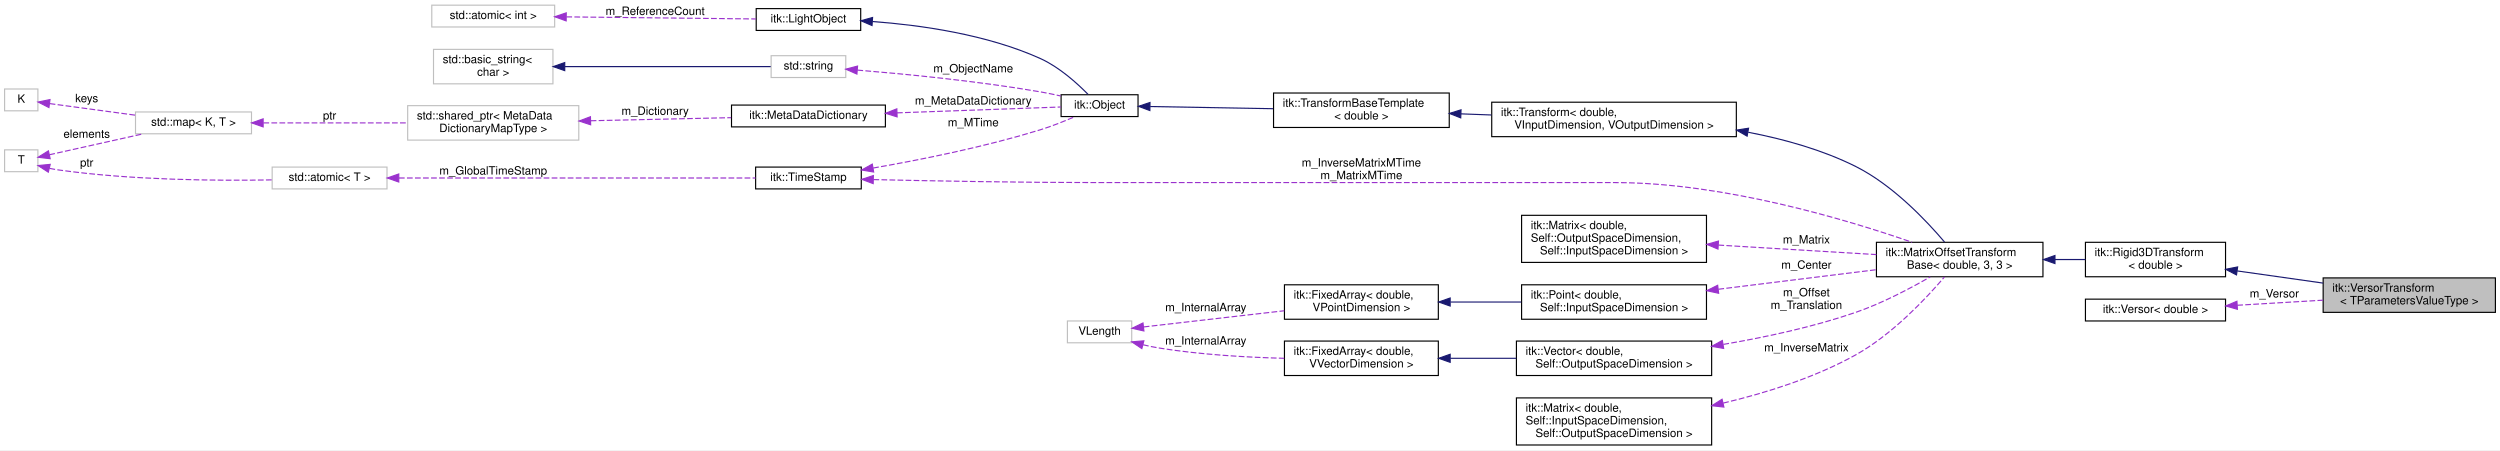
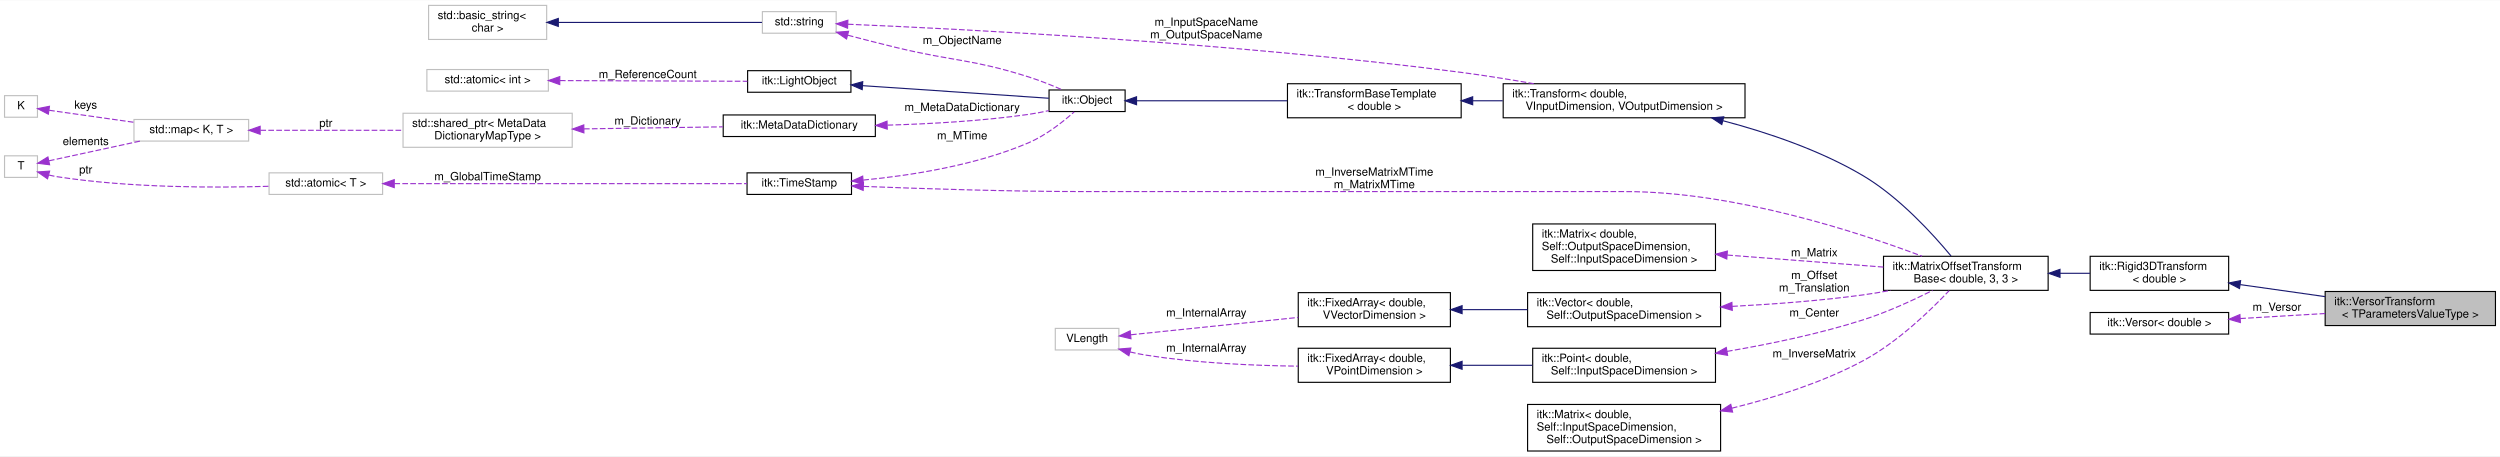
- <svg xmlns="http://www.w3.org/2000/svg" xmlns:xlink="http://www.w3.org/1999/xlink" width="2177pt" height="392pt" viewBox="0.00 0.00 2177.00 392.00">
-   <g id="graph0" class="graph" transform="scale(1 1) rotate(0) translate(4 388)">
-     <polygon fill="white" stroke="transparent" points="-4,4 -4,-388 2173,-388 2173,4 -4,4" />
+ <svg xmlns="http://www.w3.org/2000/svg" xmlns:xlink="http://www.w3.org/1999/xlink" width="2202pt" height="402pt" viewBox="0.00 0.00 2202.00 401.50">
+   <g id="graph0" class="graph" transform="scale(1 1) rotate(0) translate(4 397.5)">
+     <polygon fill="white" stroke="transparent" points="-4,4 -4,-397.5 2198,-397.5 2198,4 -4,4" />
    <g id="node1" class="node">
      <g id="a_node1">
        <a xlink:title=" ">
-           <polygon fill="#bfbfbf" stroke="black" points="2019,-116 2019,-146 2169,-146 2169,-116 2019,-116" />
-           <text text-anchor="start" x="2027" y="-134" font-family="Helvetica,sans-Serif" font-size="10.00">itk::VersorTransform</text>
-           <text text-anchor="middle" x="2094" y="-123" font-family="Helvetica,sans-Serif" font-size="10.00">&lt; TParametersValueType &gt;</text>
+           <polygon fill="#bfbfbf" stroke="black" points="2044,-111 2044,-141 2194,-141 2194,-111 2044,-111" />
+           <text text-anchor="start" x="2052" y="-129" font-family="Helvetica,sans-Serif" font-size="10.00">itk::VersorTransform</text>
+           <text text-anchor="middle" x="2119" y="-118" font-family="Helvetica,sans-Serif" font-size="10.00">&lt; TParametersValueType &gt;</text>
        </a>
      </g>
    </g>
    <g id="node2" class="node">
      <g id="a_node2">
        <a xlink:href="classitk_1_1Rigid3DTransform.html" target="_top" xlink:title=" ">
-           <polygon fill="white" stroke="black" points="1812,-147 1812,-177 1934,-177 1934,-147 1812,-147" />
-           <text text-anchor="start" x="1820" y="-165" font-family="Helvetica,sans-Serif" font-size="10.00">itk::Rigid3DTransform</text>
-           <text text-anchor="middle" x="1873" y="-154" font-family="Helvetica,sans-Serif" font-size="10.00">&lt; double &gt;</text>
+           <polygon fill="white" stroke="black" points="1837,-142 1837,-172 1959,-172 1959,-142 1837,-142" />
+           <text text-anchor="start" x="1845" y="-160" font-family="Helvetica,sans-Serif" font-size="10.00">itk::Rigid3DTransform</text>
+           <text text-anchor="middle" x="1898" y="-149" font-family="Helvetica,sans-Serif" font-size="10.00">&lt; double &gt;</text>
        </a>
      </g>
    </g>
    <g id="edge1" class="edge">
-       <path fill="none" stroke="midnightblue" d="M1944.17,-152.07C1968.04,-148.69 1994.78,-144.9 2018.94,-141.48" />
-       <polygon fill="midnightblue" stroke="midnightblue" points="1943.54,-148.62 1934.13,-153.49 1944.52,-155.55 1943.54,-148.62" />
+       <path fill="none" stroke="midnightblue" d="M1969.17,-147.07C1993.04,-143.69 2019.78,-139.9 2043.94,-136.48" />
+       <polygon fill="midnightblue" stroke="midnightblue" points="1968.54,-143.62 1959.13,-148.49 1969.52,-150.55 1968.54,-143.62" />
    </g>
    <g id="node3" class="node">
      <g id="a_node3">
        <a xlink:href="classitk_1_1MatrixOffsetTransformBase.html" target="_top" xlink:title=" ">
-           <polygon fill="white" stroke="black" points="1630,-147 1630,-177 1775,-177 1775,-147 1630,-147" />
-           <text text-anchor="start" x="1638" y="-165" font-family="Helvetica,sans-Serif" font-size="10.00">itk::MatrixOffsetTransform</text>
-           <text text-anchor="middle" x="1702.5" y="-154" font-family="Helvetica,sans-Serif" font-size="10.00">Base&lt; double, 3, 3 &gt;</text>
+           <polygon fill="white" stroke="black" points="1655,-142 1655,-172 1800,-172 1800,-142 1655,-142" />
+           <text text-anchor="start" x="1663" y="-160" font-family="Helvetica,sans-Serif" font-size="10.00">itk::MatrixOffsetTransform</text>
+           <text text-anchor="middle" x="1727.5" y="-149" font-family="Helvetica,sans-Serif" font-size="10.00">Base&lt; double, 3, 3 &gt;</text>
        </a>
      </g>
    </g>
    <g id="edge2" class="edge">
-       <path fill="none" stroke="midnightblue" d="M1785.48,-162C1794.41,-162 1803.36,-162 1811.95,-162" />
-       <polygon fill="midnightblue" stroke="midnightblue" points="1785.45,-158.5 1775.45,-162 1785.45,-165.5 1785.45,-158.5" />
+       <path fill="none" stroke="midnightblue" d="M1810.48,-157C1819.41,-157 1828.36,-157 1836.95,-157" />
+       <polygon fill="midnightblue" stroke="midnightblue" points="1810.45,-153.5 1800.45,-157 1810.45,-160.5 1810.45,-153.5" />
    </g>
    <g id="node4" class="node">
      <g id="a_node4">
        <a xlink:href="classitk_1_1Transform.html" target="_top" xlink:title=" ">
-           <polygon fill="white" stroke="black" points="1295,-269 1295,-299 1508,-299 1508,-269 1295,-269" />
-           <text text-anchor="start" x="1303" y="-287" font-family="Helvetica,sans-Serif" font-size="10.00">itk::Transform&lt; double,</text>
-           <text text-anchor="middle" x="1401.5" y="-276" font-family="Helvetica,sans-Serif" font-size="10.00"> VInputDimension, VOutputDimension &gt;</text>
+           <polygon fill="white" stroke="black" points="1320,-294 1320,-324 1533,-324 1533,-294 1320,-294" />
+           <text text-anchor="start" x="1328" y="-312" font-family="Helvetica,sans-Serif" font-size="10.00">itk::Transform&lt; double,</text>
+           <text text-anchor="middle" x="1426.5" y="-301" font-family="Helvetica,sans-Serif" font-size="10.00"> VInputDimension, VOutputDimension &gt;</text>
        </a>
      </g>
    </g>
    <g id="edge3" class="edge">
-       <path fill="none" stroke="midnightblue" d="M1518.33,-272.84C1549.86,-266.77 1583.22,-257.42 1612,-243 1644.23,-226.85 1673.55,-195.84 1689.32,-177.22" />
-       <polygon fill="midnightblue" stroke="midnightblue" points="1517.38,-269.45 1508.17,-274.69 1518.63,-276.34 1517.38,-269.45" />
+       <path fill="none" stroke="midnightblue" d="M1513.59,-291.41C1552.99,-281.02 1599.2,-265.42 1637,-243 1669.06,-223.98 1698.66,-191.39 1714.49,-172.26" />
+       <polygon fill="midnightblue" stroke="midnightblue" points="1512.54,-288.07 1503.72,-293.94 1514.28,-294.85 1512.54,-288.07" />
    </g>
    <g id="node5" class="node">
      <g id="a_node5">
        <a xlink:href="classitk_1_1TransformBaseTemplate.html" target="_top" xlink:title=" ">
-           <polygon fill="white" stroke="black" points="1105,-277 1105,-307 1258,-307 1258,-277 1105,-277" />
-           <text text-anchor="start" x="1113" y="-295" font-family="Helvetica,sans-Serif" font-size="10.00">itk::TransformBaseTemplate</text>
-           <text text-anchor="middle" x="1181.5" y="-284" font-family="Helvetica,sans-Serif" font-size="10.00">&lt; double &gt;</text>
+           <polygon fill="white" stroke="black" points="1130,-294 1130,-324 1283,-324 1283,-294 1130,-294" />
+           <text text-anchor="start" x="1138" y="-312" font-family="Helvetica,sans-Serif" font-size="10.00">itk::TransformBaseTemplate</text>
+           <text text-anchor="middle" x="1206.5" y="-301" font-family="Helvetica,sans-Serif" font-size="10.00">&lt; double &gt;</text>
        </a>
      </g>
    </g>
    <g id="edge4" class="edge">
-       <path fill="none" stroke="midnightblue" d="M1268.22,-288.85C1276.9,-288.54 1285.79,-288.21 1294.65,-287.88" />
-       <polygon fill="midnightblue" stroke="midnightblue" points="1268,-285.36 1258.13,-289.22 1268.26,-292.36 1268,-285.36" />
+       <path fill="none" stroke="midnightblue" d="M1293.22,-309C1301.9,-309 1310.79,-309 1319.65,-309" />
+       <polygon fill="midnightblue" stroke="midnightblue" points="1293.13,-305.5 1283.13,-309 1293.13,-312.5 1293.13,-305.5" />
    </g>
    <g id="node6" class="node">
      <g id="a_node6">
        <a xlink:href="classitk_1_1Object.html" target="_top" xlink:title="Base class for most ITK classes.">
-           <polygon fill="white" stroke="black" points="920,-286.5 920,-305.5 987,-305.5 987,-286.5 920,-286.5" />
-           <text text-anchor="middle" x="953.5" y="-293.5" font-family="Helvetica,sans-Serif" font-size="10.00">itk::Object</text>
+           <polygon fill="white" stroke="black" points="920,-299.5 920,-318.5 987,-318.5 987,-299.5 920,-299.5" />
+           <text text-anchor="middle" x="953.5" y="-306.5" font-family="Helvetica,sans-Serif" font-size="10.00">itk::Object</text>
        </a>
      </g>
    </g>
    <g id="edge5" class="edge">
-       <path fill="none" stroke="midnightblue" d="M997.56,-295.24C1027.76,-294.7 1068.94,-293.97 1104.58,-293.34" />
-       <polygon fill="midnightblue" stroke="midnightblue" points="997.3,-291.74 987.36,-295.42 997.42,-298.74 997.3,-291.74" />
+       <path fill="none" stroke="midnightblue" d="M997.28,-309C1033.53,-309 1086.38,-309 1129.76,-309" />
+       <polygon fill="midnightblue" stroke="midnightblue" points="997.06,-305.5 987.06,-309 997.06,-312.5 997.06,-305.5" />
    </g>
    <g id="node7" class="node">
      <g id="a_node7">
        <a xlink:href="classitk_1_1LightObject.html" target="_top" xlink:title="Light weight base class for most itk classes.">
-           <polygon fill="white" stroke="black" points="654.5,-361.5 654.5,-380.5 745.5,-380.5 745.5,-361.5 654.5,-361.5" />
-           <text text-anchor="middle" x="700" y="-368.5" font-family="Helvetica,sans-Serif" font-size="10.00">itk::LightObject</text>
+           <polygon fill="white" stroke="black" points="654.5,-316.5 654.5,-335.5 745.5,-335.5 745.5,-316.5 654.5,-316.5" />
+           <text text-anchor="middle" x="700" y="-323.5" font-family="Helvetica,sans-Serif" font-size="10.00">itk::LightObject</text>
        </a>
      </g>
    </g>
    <g id="edge6" class="edge">
-       <path fill="none" stroke="midnightblue" d="M755.85,-369.25C797.55,-366.17 855.48,-358.04 902,-337 918.46,-329.55 934.07,-315.4 943.47,-305.83" />
-       <polygon fill="midnightblue" stroke="midnightblue" points="755.36,-365.77 745.62,-369.93 755.83,-372.76 755.36,-365.77" />
+       <path fill="none" stroke="midnightblue" d="M755.69,-322.3C805.77,-318.92 878.25,-314.02 919.84,-311.21" />
+       <polygon fill="midnightblue" stroke="midnightblue" points="755.41,-318.81 745.67,-322.98 755.89,-325.8 755.41,-318.81" />
    </g>
    <g id="node8" class="node">
      <g id="a_node8">
        <a xlink:title=" ">
-           <polygon fill="white" stroke="#bfbfbf" points="372,-364.5 372,-383.5 479,-383.5 479,-364.5 372,-364.5" />
-           <text text-anchor="middle" x="425.5" y="-371.5" font-family="Helvetica,sans-Serif" font-size="10.00">std::atomic&lt; int &gt;</text>
+           <polygon fill="white" stroke="#bfbfbf" points="372,-317.5 372,-336.5 479,-336.5 479,-317.5 372,-317.5" />
+           <text text-anchor="middle" x="425.5" y="-324.5" font-family="Helvetica,sans-Serif" font-size="10.00">std::atomic&lt; int &gt;</text>
        </a>
      </g>
    </g>
    <g id="edge7" class="edge">
-       <path fill="none" stroke="#9a32cd" stroke-dasharray="5,2" d="M489.18,-373.31C539.64,-372.75 609.33,-371.99 654.29,-371.49" />
-       <polygon fill="#9a32cd" stroke="#9a32cd" points="489,-369.81 479.04,-373.42 489.08,-376.81 489,-369.81" />
-       <text text-anchor="middle" x="566.5" y="-375" font-family="Helvetica,sans-Serif" font-size="10.00"> m_ReferenceCount</text>
+       <path fill="none" stroke="#9a32cd" stroke-dasharray="5,2" d="M489.18,-326.77C539.64,-326.58 609.33,-326.33 654.29,-326.16" />
+       <polygon fill="#9a32cd" stroke="#9a32cd" points="489.03,-323.27 479.04,-326.81 489.05,-330.27 489.03,-323.27" />
+       <text text-anchor="middle" x="566.5" y="-329" font-family="Helvetica,sans-Serif" font-size="10.00"> m_ReferenceCount</text>
    </g>
    <g id="node9" class="node">
      <g id="a_node9">
        <a xlink:title="STL class.">
-           <polygon fill="white" stroke="#bfbfbf" points="667.5,-320.5 667.5,-339.5 732.5,-339.5 732.5,-320.5 667.5,-320.5" />
-           <text text-anchor="middle" x="700" y="-327.5" font-family="Helvetica,sans-Serif" font-size="10.00">std::string</text>
-         </a>
-       </g>
+           <polygon fill="white" stroke="#bfbfbf" points="667.5,-368.5 667.5,-387.5 732.5,-387.5 732.5,-368.5 667.5,-368.5" />
+           <text text-anchor="middle" x="700" y="-375.5" font-family="Helvetica,sans-Serif" font-size="10.00">std::string</text>
+         </a>
+       </g>
+     </g>
+     <g id="edge18" class="edge">
+       <path fill="none" stroke="#9a32cd" stroke-dasharray="5,2" d="M742.82,-376.41C838.69,-372.41 1081.56,-360.34 1283,-334 1303.8,-331.28 1326.19,-327.68 1346.92,-324.05" />
+       <polygon fill="#9a32cd" stroke="#9a32cd" points="742.52,-372.92 732.67,-376.82 742.8,-379.91 742.52,-372.92" />
+       <text text-anchor="middle" x="1058.5" y="-375" font-family="Helvetica,sans-Serif" font-size="10.00"> m_InputSpaceName</text>
+       <text text-anchor="middle" x="1058.5" y="-364" font-family="Helvetica,sans-Serif" font-size="10.00">m_OutputSpaceName</text>
    </g>
    <g id="edge8" class="edge">
-       <path fill="none" stroke="#9a32cd" stroke-dasharray="5,2" d="M742.61,-326.96C783.41,-323.63 847.27,-317.46 902,-308 907.77,-307 913.87,-305.74 919.75,-304.41" />
-       <polygon fill="#9a32cd" stroke="#9a32cd" points="742.19,-323.49 732.5,-327.77 742.75,-330.46 742.19,-323.49" />
-       <text text-anchor="middle" x="843.5" y="-325" font-family="Helvetica,sans-Serif" font-size="10.00"> m_ObjectName</text>
+       <path fill="none" stroke="#9a32cd" stroke-dasharray="5,2" d="M742.78,-366.73C756.23,-363.19 771.22,-359.33 785,-356 836.77,-343.47 851.21,-346.07 902,-330 911.96,-326.85 922.68,-322.53 931.68,-318.63" />
+       <polygon fill="#9a32cd" stroke="#9a32cd" points="741.61,-363.42 732.84,-369.36 743.4,-370.18 741.61,-363.42" />
+       <text text-anchor="middle" x="843.5" y="-359" font-family="Helvetica,sans-Serif" font-size="10.00"> m_ObjectName</text>
    </g>
    <g id="node10" class="node">
      <g id="a_node10">
        <a xlink:title="STL class.">
-           <polygon fill="white" stroke="#bfbfbf" points="373.5,-315 373.5,-345 477.5,-345 477.5,-315 373.5,-315" />
-           <text text-anchor="start" x="381.5" y="-333" font-family="Helvetica,sans-Serif" font-size="10.00">std::basic_string&lt;</text>
-           <text text-anchor="middle" x="425.5" y="-322" font-family="Helvetica,sans-Serif" font-size="10.00"> char &gt;</text>
+           <polygon fill="white" stroke="#bfbfbf" points="373.5,-363 373.5,-393 477.5,-393 477.5,-363 373.5,-363" />
+           <text text-anchor="start" x="381.5" y="-381" font-family="Helvetica,sans-Serif" font-size="10.00">std::basic_string&lt;</text>
+           <text text-anchor="middle" x="425.5" y="-370" font-family="Helvetica,sans-Serif" font-size="10.00"> char &gt;</text>
        </a>
      </g>
    </g>
    <g id="edge9" class="edge">
-       <path fill="none" stroke="midnightblue" d="M487.85,-330C543.49,-330 623.3,-330 667.14,-330" />
-       <polygon fill="midnightblue" stroke="midnightblue" points="487.76,-326.5 477.76,-330 487.76,-333.5 487.76,-326.5" />
+       <path fill="none" stroke="midnightblue" d="M487.85,-378C543.49,-378 623.3,-378 667.14,-378" />
+       <polygon fill="midnightblue" stroke="midnightblue" points="487.76,-374.5 477.76,-378 487.76,-381.5 487.76,-374.5" />
    </g>
    <g id="node11" class="node">
      <g id="a_node11">
        <a xlink:href="classitk_1_1MetaDataDictionary.html" target="_top" xlink:title="Provides a mechanism for storing a collection of arbitrary data types.">
          <polygon fill="white" stroke="black" points="633,-277.5 633,-296.5 767,-296.5 767,-277.5 633,-277.5" />
          <text text-anchor="middle" x="700" y="-284.5" font-family="Helvetica,sans-Serif" font-size="10.00">itk::MetaDataDictionary</text>
        </a>
      </g>
    </g>
    <g id="edge10" class="edge">
-       <path fill="none" stroke="#9a32cd" stroke-dasharray="5,2" d="M777.08,-289.72C824.79,-291.43 883.88,-293.54 919.85,-294.83" />
-       <polygon fill="#9a32cd" stroke="#9a32cd" points="777.2,-286.22 767.08,-289.36 776.95,-293.22 777.2,-286.22" />
-       <text text-anchor="middle" x="843.5" y="-297" font-family="Helvetica,sans-Serif" font-size="10.00"> m_MetaDataDictionary</text>
+       <path fill="none" stroke="#9a32cd" stroke-dasharray="5,2" d="M777.75,-287.52C815.36,-288.61 861.21,-291.19 902,-297 907.8,-297.83 913.91,-299.01 919.8,-300.31" />
+       <polygon fill="#9a32cd" stroke="#9a32cd" points="777.47,-284.01 767.38,-287.25 777.28,-291.01 777.47,-284.01" />
+       <text text-anchor="middle" x="843.5" y="-300" font-family="Helvetica,sans-Serif" font-size="10.00"> m_MetaDataDictionary</text>
    </g>
    <g id="node12" class="node">
      <g id="a_node12">
        <a xlink:title=" ">
-           <polygon fill="white" stroke="#bfbfbf" points="351,-266 351,-296 500,-296 500,-266 351,-266" />
-           <text text-anchor="start" x="359" y="-284" font-family="Helvetica,sans-Serif" font-size="10.00">std::shared_ptr&lt; MetaData</text>
-           <text text-anchor="middle" x="425.5" y="-273" font-family="Helvetica,sans-Serif" font-size="10.00">DictionaryMapType &gt;</text>
+           <polygon fill="white" stroke="#bfbfbf" points="351,-268 351,-298 500,-298 500,-268 351,-268" />
+           <text text-anchor="start" x="359" y="-286" font-family="Helvetica,sans-Serif" font-size="10.00">std::shared_ptr&lt; MetaData</text>
+           <text text-anchor="middle" x="425.5" y="-275" font-family="Helvetica,sans-Serif" font-size="10.00">DictionaryMapType &gt;</text>
        </a>
      </g>
    </g>
    <g id="edge11" class="edge">
-       <path fill="none" stroke="#9a32cd" stroke-dasharray="5,2" d="M510.34,-282.85C549.65,-283.71 595.82,-284.73 632.65,-285.54" />
-       <polygon fill="#9a32cd" stroke="#9a32cd" points="510.32,-279.34 500.24,-282.62 510.16,-286.34 510.32,-279.34" />
+       <path fill="none" stroke="#9a32cd" stroke-dasharray="5,2" d="M510.34,-284.23C549.65,-284.81 595.82,-285.49 632.65,-286.03" />
+       <polygon fill="#9a32cd" stroke="#9a32cd" points="510.29,-280.73 500.24,-284.08 510.19,-287.73 510.29,-280.73" />
      <text text-anchor="middle" x="566.5" y="-288" font-family="Helvetica,sans-Serif" font-size="10.00"> m_Dictionary</text>
    </g>
    <g id="node13" class="node">
      <g id="a_node13">
        <a xlink:title="STL class.">
-           <polygon fill="white" stroke="#bfbfbf" points="114,-271.5 114,-290.5 215,-290.5 215,-271.5 114,-271.5" />
-           <text text-anchor="middle" x="164.5" y="-278.5" font-family="Helvetica,sans-Serif" font-size="10.00">std::map&lt; K, T &gt;</text>
+           <polygon fill="white" stroke="#bfbfbf" points="114,-273.5 114,-292.5 215,-292.5 215,-273.5 114,-273.5" />
+           <text text-anchor="middle" x="164.5" y="-280.5" font-family="Helvetica,sans-Serif" font-size="10.00">std::map&lt; K, T &gt;</text>
        </a>
      </g>
    </g>
    <g id="edge12" class="edge">
-       <path fill="none" stroke="#9a32cd" stroke-dasharray="5,2" d="M225.34,-281C262.61,-281 310.86,-281 350.52,-281" />
-       <polygon fill="#9a32cd" stroke="#9a32cd" points="225.13,-277.5 215.13,-281 225.13,-284.5 225.13,-277.5" />
-       <text text-anchor="middle" x="283" y="-284" font-family="Helvetica,sans-Serif" font-size="10.00"> ptr</text>
+       <path fill="none" stroke="#9a32cd" stroke-dasharray="5,2" d="M225.34,-283C262.61,-283 310.86,-283 350.52,-283" />
+       <polygon fill="#9a32cd" stroke="#9a32cd" points="225.13,-279.5 215.13,-283 225.13,-286.5 225.13,-279.5" />
+       <text text-anchor="middle" x="283" y="-286" font-family="Helvetica,sans-Serif" font-size="10.00"> ptr</text>
    </g>
    <g id="node14" class="node">
      <g id="a_node14">
        <a xlink:title=" ">
-           <polygon fill="white" stroke="#bfbfbf" points="0,-291.5 0,-310.5 29,-310.5 29,-291.5 0,-291.5" />
-           <text text-anchor="middle" x="14.5" y="-298.5" font-family="Helvetica,sans-Serif" font-size="10.00">K</text>
+           <polygon fill="white" stroke="#bfbfbf" points="0,-294.5 0,-313.5 29,-313.5 29,-294.5 0,-294.5" />
+           <text text-anchor="middle" x="14.5" y="-301.5" font-family="Helvetica,sans-Serif" font-size="10.00">K</text>
        </a>
      </g>
    </g>
    <g id="edge13" class="edge">
-       <path fill="none" stroke="#9a32cd" stroke-dasharray="5,2" d="M39.24,-297.79C59.28,-295.08 88.63,-291.12 113.78,-287.72" />
-       <polygon fill="#9a32cd" stroke="#9a32cd" points="38.6,-294.35 29.16,-299.15 39.54,-301.28 38.6,-294.35" />
-       <text text-anchor="middle" x="71.5" y="-299" font-family="Helvetica,sans-Serif" font-size="10.00"> keys</text>
+       <path fill="none" stroke="#9a32cd" stroke-dasharray="5,2" d="M39.24,-300.63C59.28,-297.79 88.63,-293.62 113.78,-290.05" />
+       <polygon fill="#9a32cd" stroke="#9a32cd" points="38.57,-297.19 29.16,-302.06 39.55,-304.12 38.57,-297.19" />
+       <text text-anchor="middle" x="71.5" y="-302" font-family="Helvetica,sans-Serif" font-size="10.00"> keys</text>
    </g>
    <g id="node15" class="node">
      <g id="a_node15">
        <a xlink:title=" ">
-           <polygon fill="white" stroke="#bfbfbf" points="0,-238.5 0,-257.5 29,-257.5 29,-238.5 0,-238.5" />
-           <text text-anchor="middle" x="14.5" y="-245.5" font-family="Helvetica,sans-Serif" font-size="10.00">T</text>
+           <polygon fill="white" stroke="#bfbfbf" points="0,-241.5 0,-260.5 29,-260.5 29,-241.5 0,-241.5" />
+           <text text-anchor="middle" x="14.5" y="-248.5" font-family="Helvetica,sans-Serif" font-size="10.00">T</text>
        </a>
      </g>
    </g>
    <g id="edge14" class="edge">
-       <path fill="none" stroke="#9a32cd" stroke-dasharray="5,2" d="M38.92,-253.22C60.82,-258.11 94.06,-265.52 120.69,-271.46" />
-       <polygon fill="#9a32cd" stroke="#9a32cd" points="39.68,-249.81 29.16,-251.05 38.16,-256.64 39.68,-249.81" />
-       <text text-anchor="middle" x="71.5" y="-268" font-family="Helvetica,sans-Serif" font-size="10.00"> elements</text>
+       <path fill="none" stroke="#9a32cd" stroke-dasharray="5,2" d="M39.07,-256.1C60.61,-260.75 93.04,-267.77 119.4,-273.46" />
+       <polygon fill="#9a32cd" stroke="#9a32cd" points="39.67,-252.65 29.16,-253.95 38.19,-259.49 39.67,-252.65" />
+       <text text-anchor="middle" x="71.5" y="-270" font-family="Helvetica,sans-Serif" font-size="10.00"> elements</text>
    </g>
    <g id="node17" class="node">
      <g id="a_node17">
        <a xlink:title="STL class.">
-           <polygon fill="white" stroke="#bfbfbf" points="233,-223.5 233,-242.5 333,-242.5 333,-223.5 233,-223.5" />
-           <text text-anchor="middle" x="283" y="-230.5" font-family="Helvetica,sans-Serif" font-size="10.00">std::atomic&lt; T &gt;</text>
+           <polygon fill="white" stroke="#bfbfbf" points="233,-226.5 233,-245.5 333,-245.5 333,-226.5 233,-226.5" />
+           <text text-anchor="middle" x="283" y="-233.5" font-family="Helvetica,sans-Serif" font-size="10.00">std::atomic&lt; T &gt;</text>
        </a>
      </g>
    </g>
    <g id="edge17" class="edge">
-       <path fill="none" stroke="#9a32cd" stroke-dasharray="5,2" d="M39.06,-241.42C41.72,-240.86 44.41,-240.36 47,-240 110.66,-231.08 184.94,-230.48 232.68,-231.35" />
-       <polygon fill="#9a32cd" stroke="#9a32cd" points="38.06,-238.07 29.17,-243.83 39.71,-244.87 38.06,-238.07" />
-       <text text-anchor="middle" x="71.5" y="-243" font-family="Helvetica,sans-Serif" font-size="10.00"> ptr</text>
+       <path fill="none" stroke="#9a32cd" stroke-dasharray="5,2" d="M39.03,-243.58C41.7,-242.95 44.39,-242.4 47,-242 110.54,-232.27 184.85,-232.24 232.62,-233.66" />
+       <polygon fill="#9a32cd" stroke="#9a32cd" points="37.85,-240.27 29.13,-246.29 39.7,-247.03 37.85,-240.27" />
+       <text text-anchor="middle" x="71.5" y="-245" font-family="Helvetica,sans-Serif" font-size="10.00"> ptr</text>
    </g>
    <g id="node16" class="node">
      <g id="a_node16">
        <a xlink:href="classitk_1_1TimeStamp.html" target="_top" xlink:title="Generate a unique, increasing time value.">
-           <polygon fill="white" stroke="black" points="654,-223.5 654,-242.5 746,-242.5 746,-223.5 654,-223.5" />
-           <text text-anchor="middle" x="700" y="-230.5" font-family="Helvetica,sans-Serif" font-size="10.00">itk::TimeStamp</text>
-         </a>
-       </g>
-     </g>
-     <g id="edge25" class="edge">
-       <path fill="none" stroke="#9a32cd" stroke-dasharray="5,2" d="M756.57,-231.61C807.53,-230.45 885.09,-229 952.5,-229 952.5,-229 952.5,-229 1402.5,-229 1496.92,-229 1604.15,-196.79 1661.03,-177.04" />
-       <polygon fill="#9a32cd" stroke="#9a32cd" points="756.35,-228.11 746.43,-231.84 756.51,-235.11 756.35,-228.11" />
-       <text text-anchor="middle" x="1181.5" y="-243" font-family="Helvetica,sans-Serif" font-size="10.00"> m_InverseMatrixMTime</text>
-       <text text-anchor="middle" x="1181.5" y="-232" font-family="Helvetica,sans-Serif" font-size="10.00">m_MatrixMTime</text>
+           <polygon fill="white" stroke="black" points="654,-226.5 654,-245.5 746,-245.5 746,-226.5 654,-226.5" />
+           <text text-anchor="middle" x="700" y="-233.5" font-family="Helvetica,sans-Serif" font-size="10.00">itk::TimeStamp</text>
+         </a>
+       </g>
+     </g>
+     <g id="edge26" class="edge">
+       <path fill="none" stroke="#9a32cd" stroke-dasharray="5,2" d="M756.56,-233.57C807.52,-231.55 885.07,-229 952.5,-229 952.5,-229 952.5,-229 1427.5,-229 1523.88,-229 1632.99,-193.21 1688.97,-172.09" />
+       <polygon fill="#9a32cd" stroke="#9a32cd" points="756.27,-230.07 746.42,-233.98 756.56,-237.07 756.27,-230.07" />
+       <text text-anchor="middle" x="1206.5" y="-243" font-family="Helvetica,sans-Serif" font-size="10.00"> m_InverseMatrixMTime</text>
+       <text text-anchor="middle" x="1206.5" y="-232" font-family="Helvetica,sans-Serif" font-size="10.00">m_MatrixMTime</text>
    </g>
    <g id="edge15" class="edge">
-       <path fill="none" stroke="#9a32cd" stroke-dasharray="5,2" d="M756.33,-241.67C797.11,-248.76 853.65,-260.04 902,-275 911.98,-278.09 922.71,-282.4 931.7,-286.31" />
-       <polygon fill="#9a32cd" stroke="#9a32cd" points="756.77,-238.2 746.32,-239.96 755.59,-245.1 756.77,-238.2" />
-       <text text-anchor="middle" x="843.5" y="-278" font-family="Helvetica,sans-Serif" font-size="10.00"> m_MTime</text>
+       <path fill="none" stroke="#9a32cd" stroke-dasharray="5,2" d="M756.37,-239.15C797.86,-243.1 855.29,-251.99 902,-272 917.39,-278.59 932.53,-290.64 942.16,-299.2" />
+       <polygon fill="#9a32cd" stroke="#9a32cd" points="756.45,-235.65 746.18,-238.25 755.84,-242.62 756.45,-235.65" />
+       <text text-anchor="middle" x="843.5" y="-275" font-family="Helvetica,sans-Serif" font-size="10.00"> m_MTime</text>
    </g>
    <g id="edge16" class="edge">
-       <path fill="none" stroke="#9a32cd" stroke-dasharray="5,2" d="M343.37,-233C427.26,-233 578.65,-233 653.94,-233" />
-       <polygon fill="#9a32cd" stroke="#9a32cd" points="343.24,-229.5 333.24,-233 343.24,-236.5 343.24,-229.5" />
-       <text text-anchor="middle" x="425.5" y="-236" font-family="Helvetica,sans-Serif" font-size="10.00"> m_GlobalTimeStamp</text>
+       <path fill="none" stroke="#9a32cd" stroke-dasharray="5,2" d="M343.37,-236C427.26,-236 578.65,-236 653.94,-236" />
+       <polygon fill="#9a32cd" stroke="#9a32cd" points="343.24,-232.5 333.24,-236 343.24,-239.5 343.24,-232.5" />
+       <text text-anchor="middle" x="425.5" y="-239" font-family="Helvetica,sans-Serif" font-size="10.00"> m_GlobalTimeStamp</text>
    </g>
    <g id="node18" class="node">
      <g id="a_node18">
        <a xlink:href="classitk_1_1Matrix.html" target="_top" xlink:title=" ">
-           <polygon fill="white" stroke="black" points="1321,-159.5 1321,-200.5 1482,-200.5 1482,-159.5 1321,-159.5" />
-           <text text-anchor="start" x="1329" y="-188.5" font-family="Helvetica,sans-Serif" font-size="10.00">itk::Matrix&lt; double,</text>
-           <text text-anchor="start" x="1329" y="-177.5" font-family="Helvetica,sans-Serif" font-size="10.00"> Self::OutputSpaceDimension,</text>
-           <text text-anchor="middle" x="1401.5" y="-166.5" font-family="Helvetica,sans-Serif" font-size="10.00"> Self::InputSpaceDimension &gt;</text>
-         </a>
-       </g>
-     </g>
-     <g id="edge18" class="edge">
-       <path fill="none" stroke="#9a32cd" stroke-dasharray="5,2" d="M1492.36,-174.59C1536.37,-171.94 1588.64,-168.79 1629.91,-166.31" />
-       <polygon fill="#9a32cd" stroke="#9a32cd" points="1492.01,-171.11 1482.23,-175.2 1492.43,-178.09 1492.01,-171.11" />
-       <text text-anchor="middle" x="1569" y="-176" font-family="Helvetica,sans-Serif" font-size="10.00"> m_Matrix</text>
+           <polygon fill="white" stroke="black" points="1346,-159.5 1346,-200.5 1507,-200.5 1507,-159.5 1346,-159.5" />
+           <text text-anchor="start" x="1354" y="-188.5" font-family="Helvetica,sans-Serif" font-size="10.00">itk::Matrix&lt; double,</text>
+           <text text-anchor="start" x="1354" y="-177.5" font-family="Helvetica,sans-Serif" font-size="10.00"> Self::OutputSpaceDimension,</text>
+           <text text-anchor="middle" x="1426.5" y="-166.5" font-family="Helvetica,sans-Serif" font-size="10.00"> Self::InputSpaceDimension &gt;</text>
+         </a>
+       </g>
+     </g>
+     <g id="edge19" class="edge">
+       <path fill="none" stroke="#9a32cd" stroke-dasharray="5,2" d="M1517.36,-173.09C1561.37,-169.7 1613.64,-165.68 1654.91,-162.51" />
+       <polygon fill="#9a32cd" stroke="#9a32cd" points="1516.94,-169.61 1507.23,-173.87 1517.47,-176.59 1516.94,-169.61" />
+       <text text-anchor="middle" x="1594" y="-172" font-family="Helvetica,sans-Serif" font-size="10.00"> m_Matrix</text>
    </g>
    <g id="node19" class="node">
      <g id="a_node19">
        <a xlink:href="classitk_1_1Point.html" target="_top" xlink:title=" ">
-           <polygon fill="white" stroke="black" points="1321,-110 1321,-140 1482,-140 1482,-110 1321,-110" />
-           <text text-anchor="start" x="1329" y="-128" font-family="Helvetica,sans-Serif" font-size="10.00">itk::Point&lt; double,</text>
-           <text text-anchor="middle" x="1401.5" y="-117" font-family="Helvetica,sans-Serif" font-size="10.00"> Self::InputSpaceDimension &gt;</text>
-         </a>
-       </g>
-     </g>
-     <g id="edge19" class="edge">
-       <path fill="none" stroke="#9a32cd" stroke-dasharray="5,2" d="M1492.36,-136.12C1536.37,-141.57 1588.64,-148.03 1629.91,-153.14" />
-       <polygon fill="#9a32cd" stroke="#9a32cd" points="1492.59,-132.62 1482.23,-134.87 1491.73,-139.57 1492.59,-132.62" />
-       <text text-anchor="middle" x="1569" y="-154" font-family="Helvetica,sans-Serif" font-size="10.00"> m_Center</text>
+           <polygon fill="white" stroke="black" points="1346,-61 1346,-91 1507,-91 1507,-61 1346,-61" />
+           <text text-anchor="start" x="1354" y="-79" font-family="Helvetica,sans-Serif" font-size="10.00">itk::Point&lt; double,</text>
+           <text text-anchor="middle" x="1426.5" y="-68" font-family="Helvetica,sans-Serif" font-size="10.00"> Self::InputSpaceDimension &gt;</text>
+         </a>
+       </g>
+     </g>
+     <g id="edge20" class="edge">
+       <path fill="none" stroke="#9a32cd" stroke-dasharray="5,2" d="M1517.12,-88.23C1554.67,-94.61 1598.47,-103.69 1637,-116 1658.17,-122.76 1680.91,-133.23 1698.18,-141.89" />
+       <polygon fill="#9a32cd" stroke="#9a32cd" points="1517.65,-84.77 1507.22,-86.59 1516.51,-91.68 1517.65,-84.77" />
+       <text text-anchor="middle" x="1594" y="-119" font-family="Helvetica,sans-Serif" font-size="10.00"> m_Center</text>
    </g>
    <g id="node20" class="node">
      <g id="a_node20">
        <a xlink:href="classitk_1_1FixedArray.html" target="_top" xlink:title=" ">
-           <polygon fill="white" stroke="black" points="1114.5,-110 1114.5,-140 1248.5,-140 1248.5,-110 1114.5,-110" />
-           <text text-anchor="start" x="1122.5" y="-128" font-family="Helvetica,sans-Serif" font-size="10.00">itk::FixedArray&lt; double,</text>
-           <text text-anchor="middle" x="1181.5" y="-117" font-family="Helvetica,sans-Serif" font-size="10.00"> VPointDimension &gt;</text>
-         </a>
-       </g>
-     </g>
-     <g id="edge20" class="edge">
-       <path fill="none" stroke="midnightblue" d="M1259.07,-125C1279.03,-125 1300.58,-125 1320.7,-125" />
-       <polygon fill="midnightblue" stroke="midnightblue" points="1258.8,-121.5 1248.8,-125 1258.8,-128.5 1258.8,-121.5" />
+           <polygon fill="white" stroke="black" points="1139.5,-61 1139.5,-91 1273.5,-91 1273.5,-61 1139.5,-61" />
+           <text text-anchor="start" x="1147.5" y="-79" font-family="Helvetica,sans-Serif" font-size="10.00">itk::FixedArray&lt; double,</text>
+           <text text-anchor="middle" x="1206.5" y="-68" font-family="Helvetica,sans-Serif" font-size="10.00"> VPointDimension &gt;</text>
+         </a>
+       </g>
+     </g>
+     <g id="edge21" class="edge">
+       <path fill="none" stroke="midnightblue" d="M1284.07,-76C1304.03,-76 1325.58,-76 1345.7,-76" />
+       <polygon fill="midnightblue" stroke="midnightblue" points="1283.8,-72.5 1273.8,-76 1283.8,-79.5 1283.8,-72.5" />
    </g>
    <g id="node21" class="node">
      <g id="a_node21">
        <a xlink:title=" ">
          <polygon fill="white" stroke="#bfbfbf" points="925.5,-89.5 925.5,-108.5 981.5,-108.5 981.5,-89.5 925.5,-89.5" />
          <text text-anchor="middle" x="953.5" y="-96.5" font-family="Helvetica,sans-Serif" font-size="10.00">VLength</text>
        </a>
      </g>
    </g>
-     <g id="edge21" class="edge">
-       <path fill="none" stroke="#9a32cd" stroke-dasharray="5,2" d="M991.95,-103.31C1025.18,-107.13 1074.5,-112.81 1114.36,-117.39" />
-       <polygon fill="#9a32cd" stroke="#9a32cd" points="992.1,-99.8 981.76,-102.14 991.3,-106.76 992.1,-99.8" />
-       <text text-anchor="middle" x="1046" y="-117" font-family="Helvetica,sans-Serif" font-size="10.00"> m_InternalArray</text>
+     <g id="edge22" class="edge">
+       <path fill="none" stroke="#9a32cd" stroke-dasharray="5,2" d="M991.32,-87.76C995.9,-86.67 1000.53,-85.71 1005,-85 1049.39,-77.94 1099.96,-75.71 1139.2,-75.24" />
+       <polygon fill="#9a32cd" stroke="#9a32cd" points="990.31,-84.41 981.51,-90.3 992.07,-91.19 990.31,-84.41" />
+       <text text-anchor="middle" x="1058.5" y="-88" font-family="Helvetica,sans-Serif" font-size="10.00"> m_InternalArray</text>
    </g>
    <g id="node23" class="node">
      <g id="a_node23">
        <a xlink:href="classitk_1_1FixedArray.html" target="_top" xlink:title=" ">
-           <polygon fill="white" stroke="black" points="1114.5,-61 1114.5,-91 1248.5,-91 1248.5,-61 1114.5,-61" />
-           <text text-anchor="start" x="1122.5" y="-79" font-family="Helvetica,sans-Serif" font-size="10.00">itk::FixedArray&lt; double,</text>
-           <text text-anchor="middle" x="1181.5" y="-68" font-family="Helvetica,sans-Serif" font-size="10.00"> VVectorDimension &gt;</text>
-         </a>
-       </g>
-     </g>
-     <g id="edge24" class="edge">
-       <path fill="none" stroke="#9a32cd" stroke-dasharray="5,2" d="M991.33,-87.79C995.9,-86.7 1000.53,-85.72 1005,-85 1040.84,-79.19 1081.28,-76.83 1114.3,-75.98" />
-       <polygon fill="#9a32cd" stroke="#9a32cd" points="990.31,-84.44 981.51,-90.34 992.07,-91.21 990.31,-84.44" />
-       <text text-anchor="middle" x="1046" y="-88" font-family="Helvetica,sans-Serif" font-size="10.00"> m_InternalArray</text>
+           <polygon fill="white" stroke="black" points="1139.5,-110 1139.5,-140 1273.5,-140 1273.5,-110 1139.5,-110" />
+           <text text-anchor="start" x="1147.5" y="-128" font-family="Helvetica,sans-Serif" font-size="10.00">itk::FixedArray&lt; double,</text>
+           <text text-anchor="middle" x="1206.5" y="-117" font-family="Helvetica,sans-Serif" font-size="10.00"> VVectorDimension &gt;</text>
+         </a>
+       </g>
+     </g>
+     <g id="edge25" class="edge">
+       <path fill="none" stroke="#9a32cd" stroke-dasharray="5,2" d="M992.18,-102.9C1031.07,-106.93 1092.51,-113.3 1139.49,-118.16" />
+       <polygon fill="#9a32cd" stroke="#9a32cd" points="992.15,-99.38 981.84,-101.83 991.43,-106.34 992.15,-99.38" />
+       <text text-anchor="middle" x="1058.5" y="-119" font-family="Helvetica,sans-Serif" font-size="10.00"> m_InternalArray</text>
    </g>
    <g id="node22" class="node">
      <g id="a_node22">
        <a xlink:href="classitk_1_1Vector.html" target="_top" xlink:title=" ">
-           <polygon fill="white" stroke="black" points="1316.5,-61 1316.5,-91 1486.5,-91 1486.5,-61 1316.5,-61" />
-           <text text-anchor="start" x="1324.5" y="-79" font-family="Helvetica,sans-Serif" font-size="10.00">itk::Vector&lt; double,</text>
-           <text text-anchor="middle" x="1401.5" y="-68" font-family="Helvetica,sans-Serif" font-size="10.00"> Self::OutputSpaceDimension &gt;</text>
-         </a>
-       </g>
-     </g>
-     <g id="edge22" class="edge">
-       <path fill="none" stroke="#9a32cd" stroke-dasharray="5,2" d="M1496.69,-88.1C1533.3,-94.31 1575.2,-103.32 1612,-116 1634.96,-123.91 1659.37,-136.79 1676.89,-146.91" />
-       <polygon fill="#9a32cd" stroke="#9a32cd" points="1496.95,-84.59 1486.51,-86.42 1495.81,-91.5 1496.95,-84.59" />
-       <text text-anchor="middle" x="1569" y="-130" font-family="Helvetica,sans-Serif" font-size="10.00"> m_Offset</text>
-       <text text-anchor="middle" x="1569" y="-119" font-family="Helvetica,sans-Serif" font-size="10.00">m_Translation</text>
+           <polygon fill="white" stroke="black" points="1341.5,-110 1341.5,-140 1511.5,-140 1511.5,-110 1341.5,-110" />
+           <text text-anchor="start" x="1349.5" y="-128" font-family="Helvetica,sans-Serif" font-size="10.00">itk::Vector&lt; double,</text>
+           <text text-anchor="middle" x="1426.5" y="-117" font-family="Helvetica,sans-Serif" font-size="10.00"> Self::OutputSpaceDimension &gt;</text>
+         </a>
+       </g>
    </g>
    <g id="edge23" class="edge">
-       <path fill="none" stroke="midnightblue" d="M1258.95,-76C1277.52,-76 1297.47,-76 1316.37,-76" />
-       <polygon fill="midnightblue" stroke="midnightblue" points="1258.8,-72.5 1248.8,-76 1258.8,-79.5 1258.8,-72.5" />
+       <path fill="none" stroke="#9a32cd" stroke-dasharray="5,2" d="M1521.68,-127.89C1557.85,-129.77 1599.46,-132.88 1637,-138 1644.87,-139.07 1653.08,-140.45 1661.2,-141.98" />
+       <polygon fill="#9a32cd" stroke="#9a32cd" points="1521.79,-124.39 1511.63,-127.39 1521.44,-131.38 1521.79,-124.39" />
+       <text text-anchor="middle" x="1594" y="-152" font-family="Helvetica,sans-Serif" font-size="10.00"> m_Offset</text>
+       <text text-anchor="middle" x="1594" y="-141" font-family="Helvetica,sans-Serif" font-size="10.00">m_Translation</text>
+     </g>
+     <g id="edge24" class="edge">
+       <path fill="none" stroke="midnightblue" d="M1283.95,-125C1302.52,-125 1322.47,-125 1341.37,-125" />
+       <polygon fill="midnightblue" stroke="midnightblue" points="1283.8,-121.5 1273.8,-125 1283.8,-128.5 1283.8,-121.5" />
    </g>
    <g id="node24" class="node">
      <g id="a_node24">
        <a xlink:href="classitk_1_1Matrix.html" target="_top" xlink:title=" ">
-           <polygon fill="white" stroke="black" points="1316.5,-0.5 1316.5,-41.5 1486.5,-41.5 1486.5,-0.5 1316.5,-0.5" />
-           <text text-anchor="start" x="1324.5" y="-29.5" font-family="Helvetica,sans-Serif" font-size="10.00">itk::Matrix&lt; double,</text>
-           <text text-anchor="start" x="1324.5" y="-18.5" font-family="Helvetica,sans-Serif" font-size="10.00"> Self::InputSpaceDimension,</text>
-           <text text-anchor="middle" x="1401.5" y="-7.5" font-family="Helvetica,sans-Serif" font-size="10.00"> Self::OutputSpaceDimension &gt;</text>
-         </a>
-       </g>
-     </g>
-     <g id="edge26" class="edge">
-       <path fill="none" stroke="#9a32cd" stroke-dasharray="5,2" d="M1496.54,-36.98C1534.03,-45.86 1576.6,-59.25 1612,-79 1643.83,-96.76 1673.29,-128.12 1689.2,-146.79" />
-       <polygon fill="#9a32cd" stroke="#9a32cd" points="1497.15,-33.53 1486.62,-34.7 1495.58,-40.35 1497.15,-33.53" />
-       <text text-anchor="middle" x="1569" y="-82" font-family="Helvetica,sans-Serif" font-size="10.00"> m_InverseMatrix</text>
+           <polygon fill="white" stroke="black" points="1341.5,-0.5 1341.5,-41.5 1511.5,-41.5 1511.5,-0.5 1341.5,-0.5" />
+           <text text-anchor="start" x="1349.5" y="-29.5" font-family="Helvetica,sans-Serif" font-size="10.00">itk::Matrix&lt; double,</text>
+           <text text-anchor="start" x="1349.5" y="-18.5" font-family="Helvetica,sans-Serif" font-size="10.00"> Self::InputSpaceDimension,</text>
+           <text text-anchor="middle" x="1426.5" y="-7.5" font-family="Helvetica,sans-Serif" font-size="10.00"> Self::OutputSpaceDimension &gt;</text>
+         </a>
+       </g>
+     </g>
+     <g id="edge27" class="edge">
+       <path fill="none" stroke="#9a32cd" stroke-dasharray="5,2" d="M1521.41,-38.22C1558.79,-47.4 1601.32,-60.85 1637,-80 1667.34,-96.28 1696.41,-124.35 1712.8,-141.73" />
+       <polygon fill="#9a32cd" stroke="#9a32cd" points="1522.06,-34.78 1511.52,-35.86 1520.44,-41.59 1522.06,-34.78" />
+       <text text-anchor="middle" x="1594" y="-83" font-family="Helvetica,sans-Serif" font-size="10.00"> m_InverseMatrix</text>
    </g>
    <g id="node25" class="node">
      <g id="a_node25">
        <a xlink:href="classitk_1_1Versor.html" target="_top" xlink:title=" ">
-           <polygon fill="white" stroke="black" points="1812,-108.5 1812,-127.5 1934,-127.5 1934,-108.5 1812,-108.5" />
-           <text text-anchor="middle" x="1873" y="-115.5" font-family="Helvetica,sans-Serif" font-size="10.00">itk::Versor&lt; double &gt;</text>
-         </a>
-       </g>
-     </g>
-     <g id="edge27" class="edge">
-       <path fill="none" stroke="#9a32cd" stroke-dasharray="5,2" d="M1944.17,-122.17C1968.04,-123.58 1994.78,-125.17 2018.94,-126.6" />
-       <polygon fill="#9a32cd" stroke="#9a32cd" points="1944.32,-118.67 1934.13,-121.57 1943.91,-125.66 1944.32,-118.67" />
-       <text text-anchor="middle" x="1976.5" y="-129" font-family="Helvetica,sans-Serif" font-size="10.00"> m_Versor</text>
+           <polygon fill="white" stroke="black" points="1837,-103.5 1837,-122.5 1959,-122.5 1959,-103.5 1837,-103.5" />
+           <text text-anchor="middle" x="1898" y="-110.5" font-family="Helvetica,sans-Serif" font-size="10.00">itk::Versor&lt; double &gt;</text>
+         </a>
+       </g>
+     </g>
+     <g id="edge28" class="edge">
+       <path fill="none" stroke="#9a32cd" stroke-dasharray="5,2" d="M1969.17,-117.17C1993.04,-118.58 2019.78,-120.17 2043.94,-121.6" />
+       <polygon fill="#9a32cd" stroke="#9a32cd" points="1969.32,-113.67 1959.13,-116.57 1968.91,-120.66 1969.32,-113.67" />
+       <text text-anchor="middle" x="2001.5" y="-124" font-family="Helvetica,sans-Serif" font-size="10.00"> m_Versor</text>
    </g>
  </g>
</svg>
